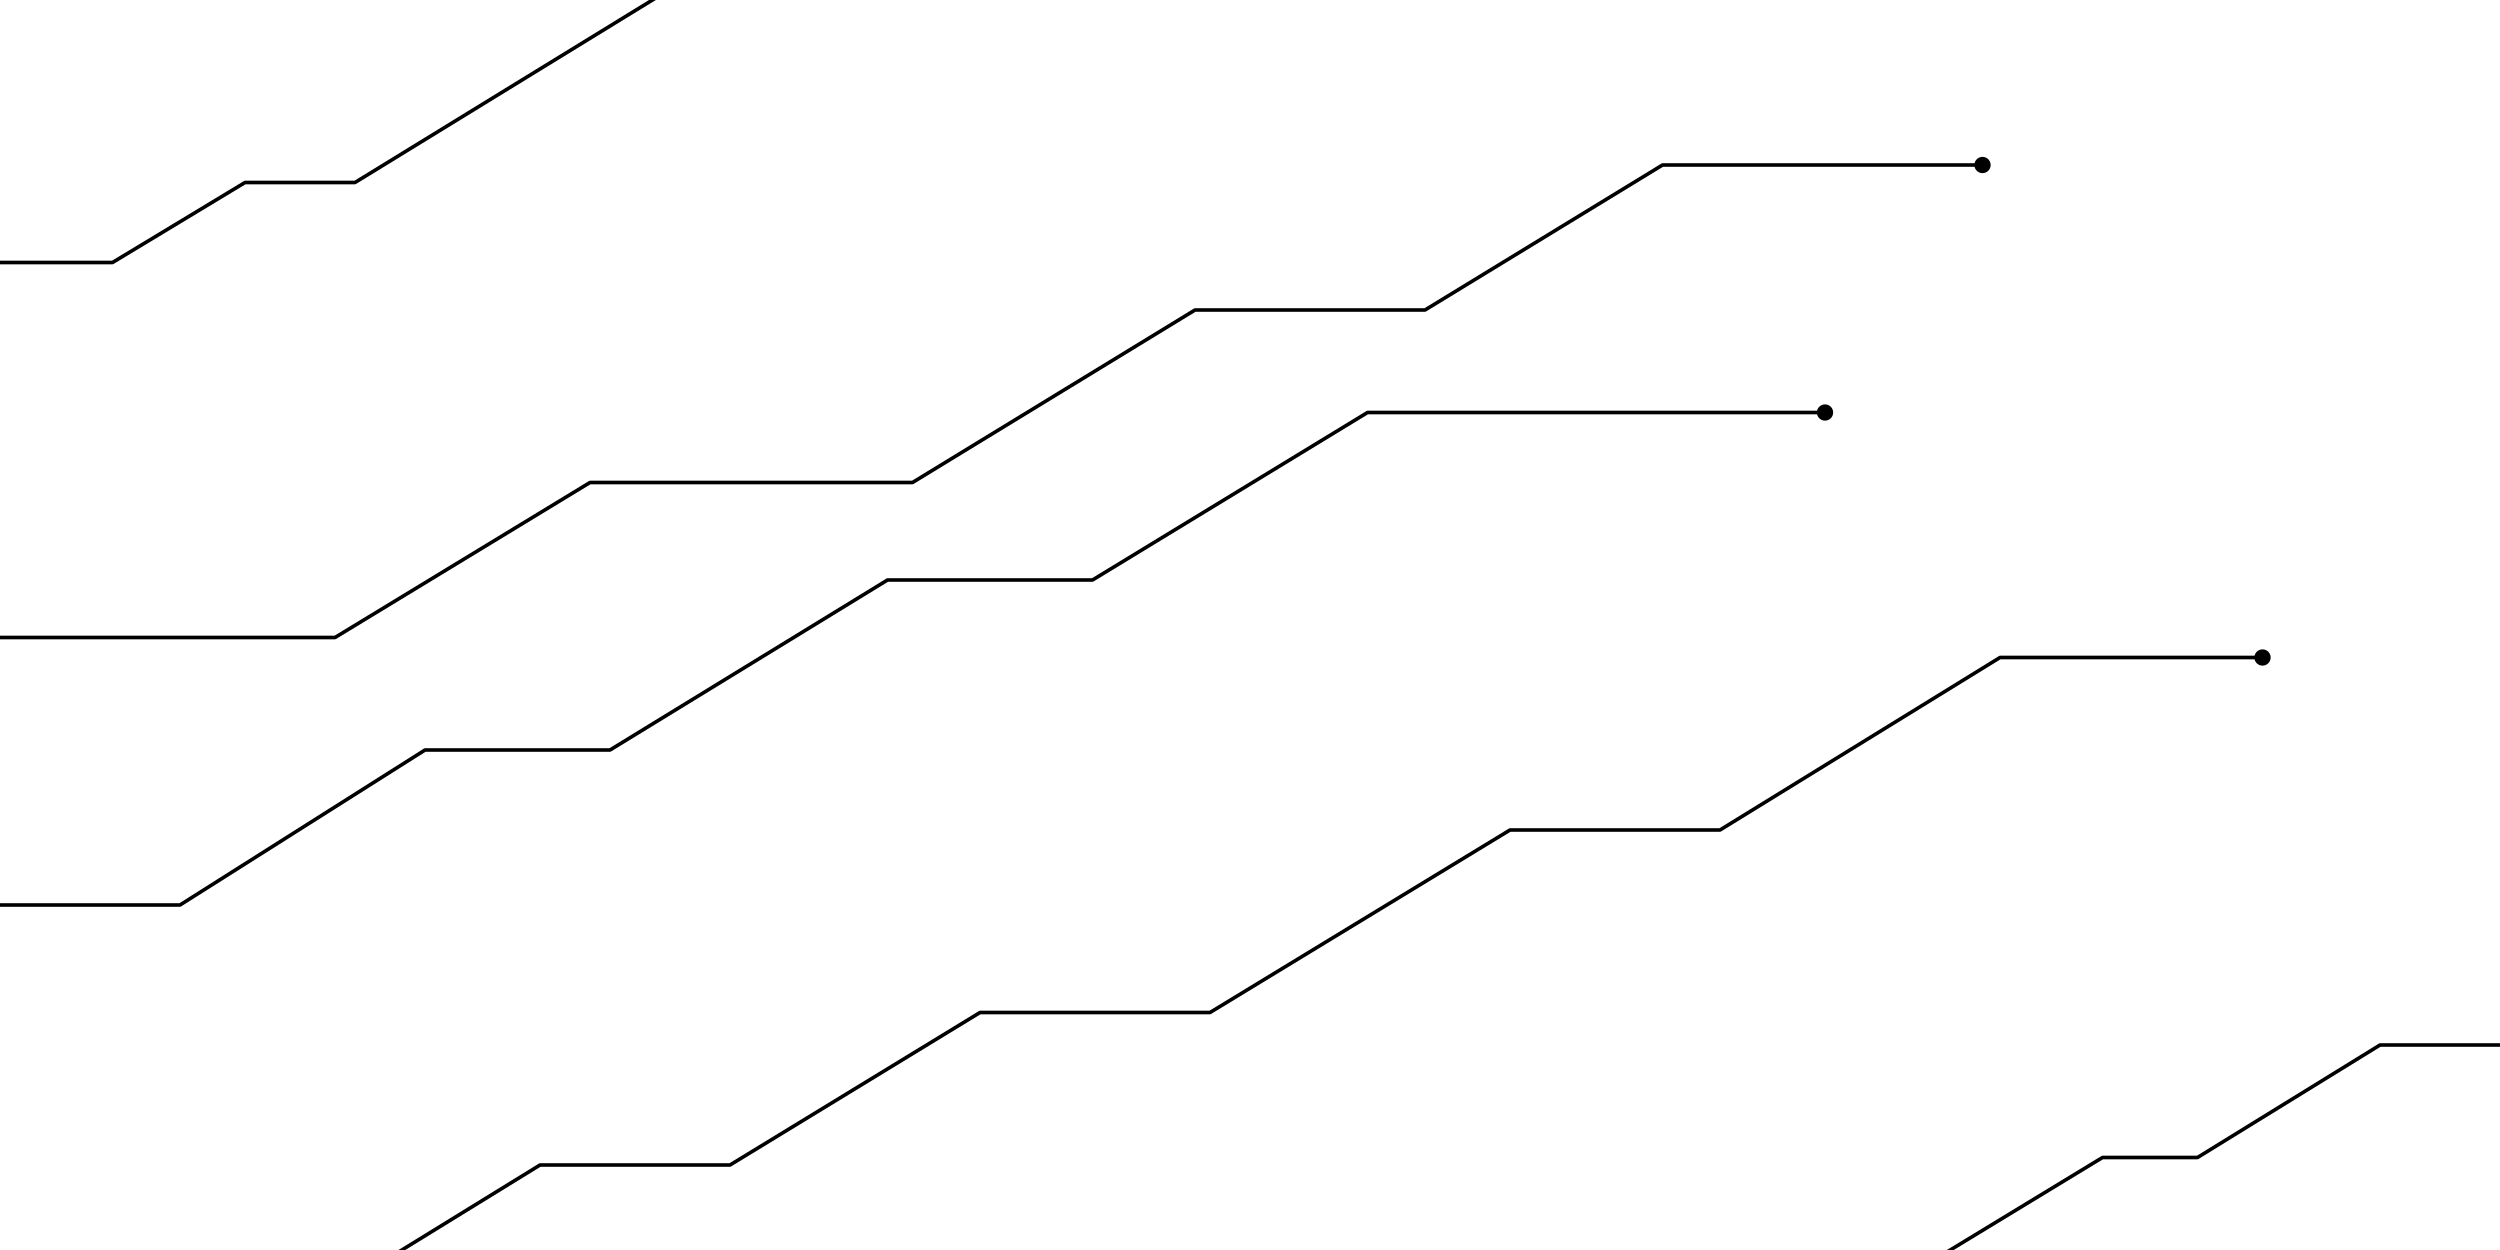
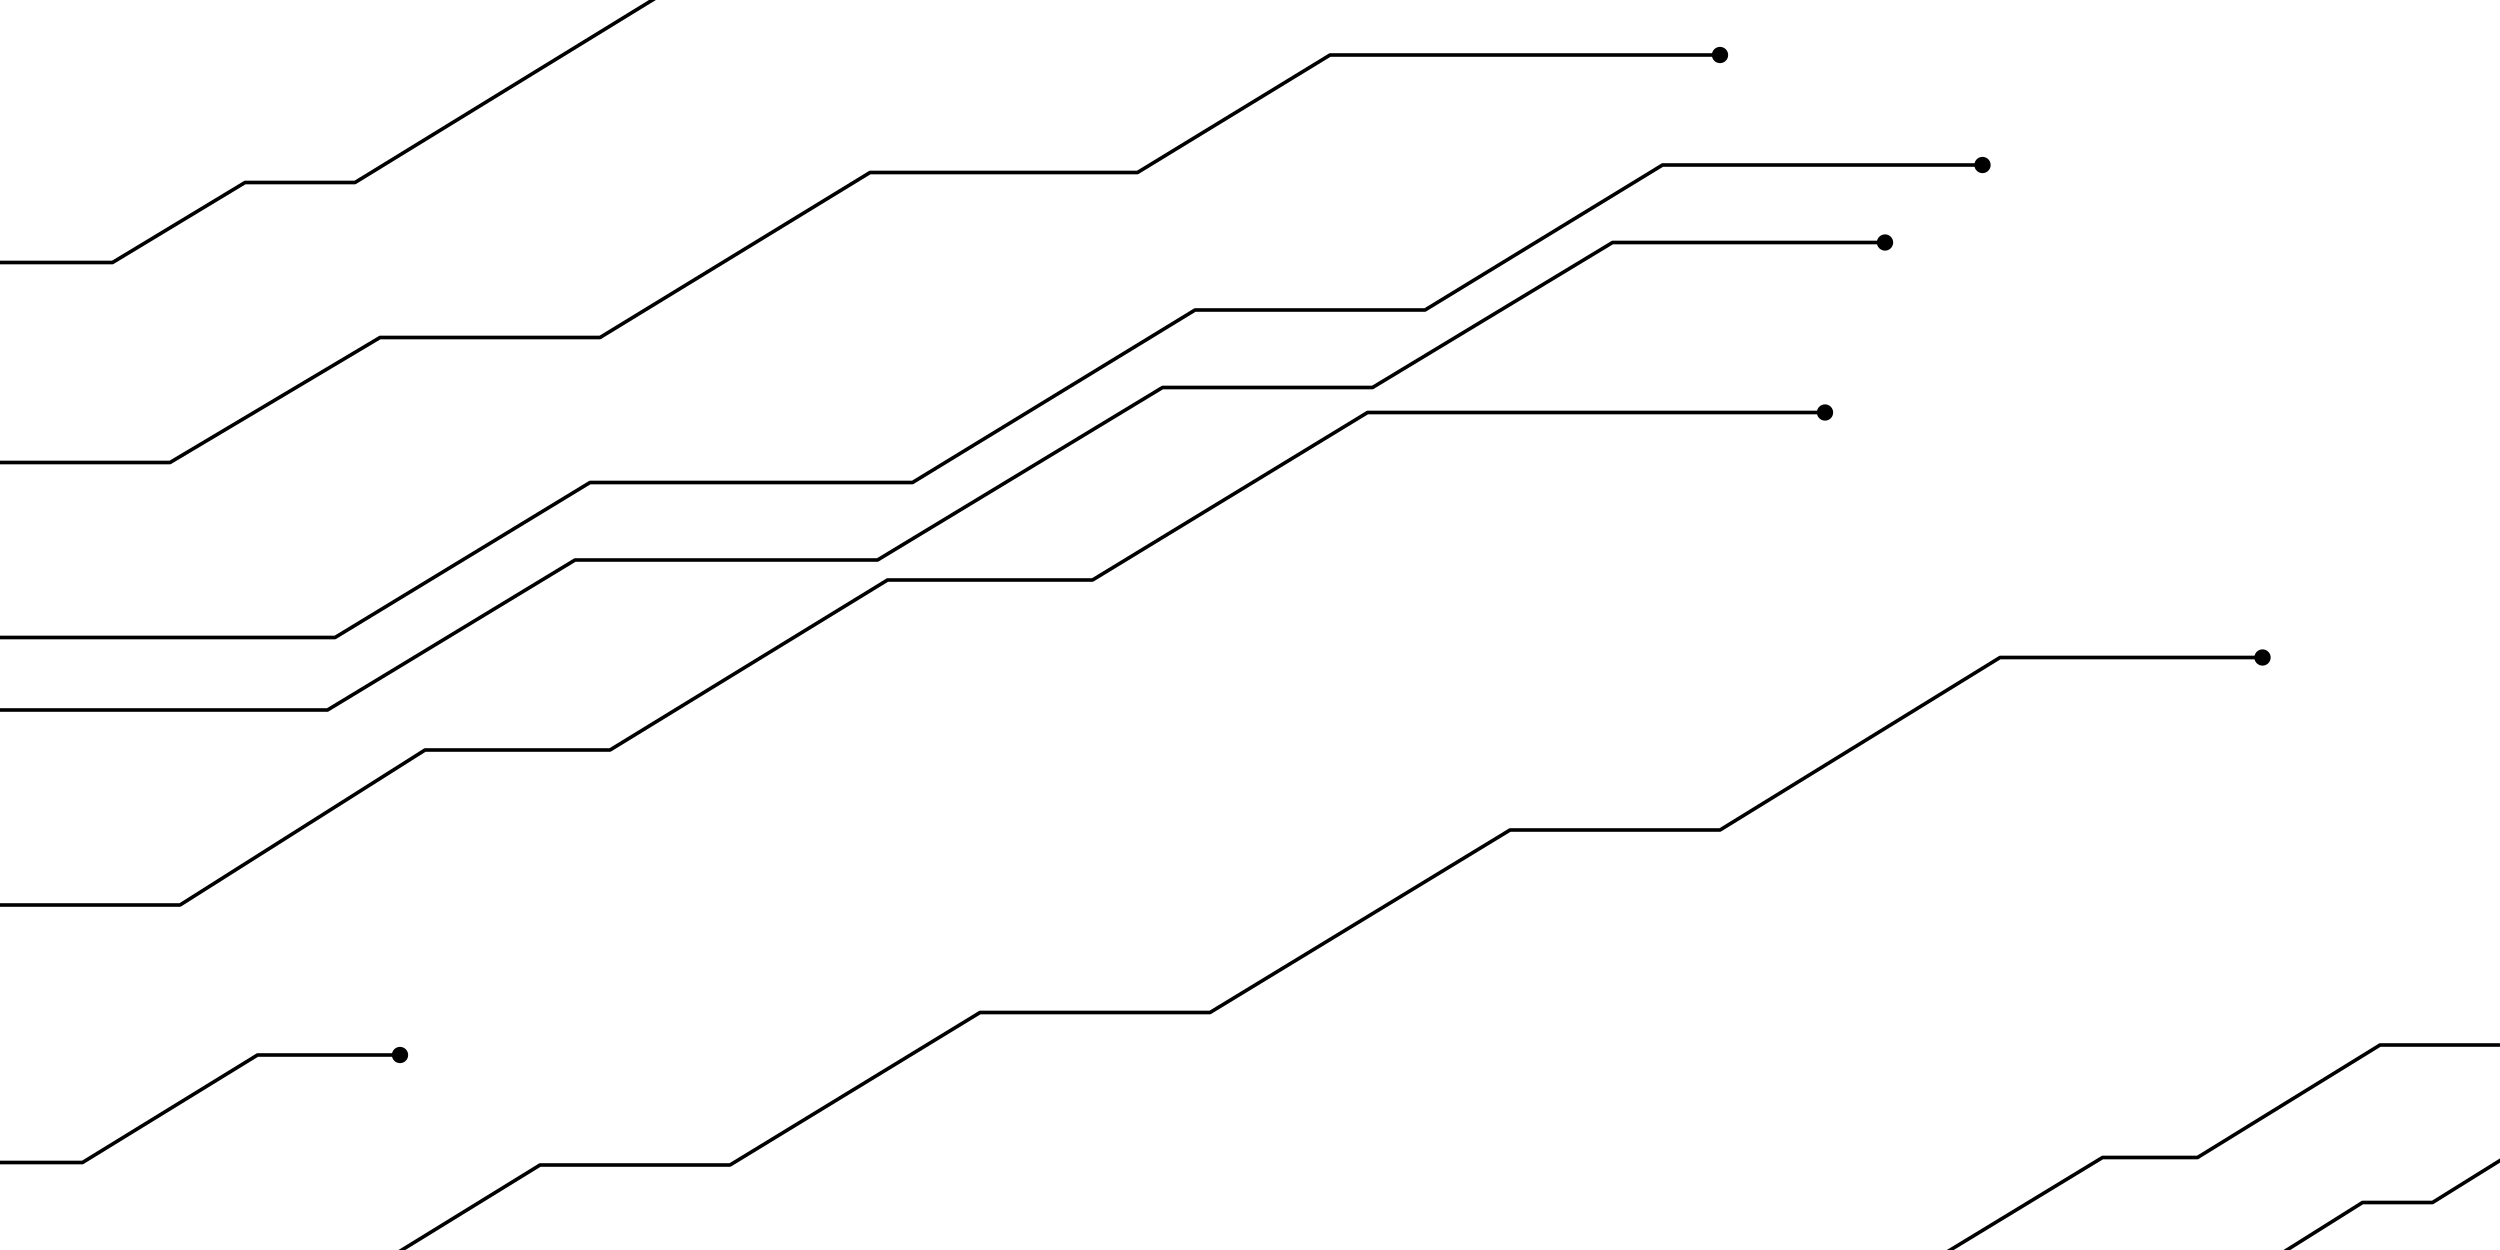
<svg xmlns="http://www.w3.org/2000/svg" viewBox="0 0 1000 500" preserveAspectRatio="none">
  <g fill="none" stroke="black" stroke-width="1.45" stroke-linecap="round" stroke-linejoin="round">
+     <path vector-effect="non-scaling-stroke" d="M-27 185H68L152 135H240L348 69H455L532 22H688" />
    <path vector-effect="non-scaling-stroke" d="M-24 255H134L236 193H365L478 124H570L665 66H793" />
+     <path vector-effect="non-scaling-stroke" d="M-20 284H131L230 224H351L465 155H549L645 97H754" />
    <path vector-effect="non-scaling-stroke" d="M-25 362H72L170 300H244L355 232H437L547 165H730" />
    <path vector-effect="non-scaling-stroke" d="M125 522L216 466H292L392 405H484L604 332H688L800 263H905" />
+     <path vector-effect="non-scaling-stroke" d="M-18 465H33L103 422H160" />
    <path vector-effect="non-scaling-stroke" d="M-16 105H45L98 73H142L274 -8 M762 511L841 463H879L952 418H1016" />
-     <path vector-effect="non-scaling-stroke" stroke-width="6.5" d="M793 66h.01 M730 165h.01 M905 263h.01" />
+     <path vector-effect="non-scaling-stroke" d="M902 508L945 481H973L1018 453" />
+     <path vector-effect="non-scaling-stroke" stroke-width="6.5" d="M688 22h.01 M793 66h.01 M754 97h.01 M730 165h.01 M905 263h.01 M160 422h.01" />
  </g>
</svg>
